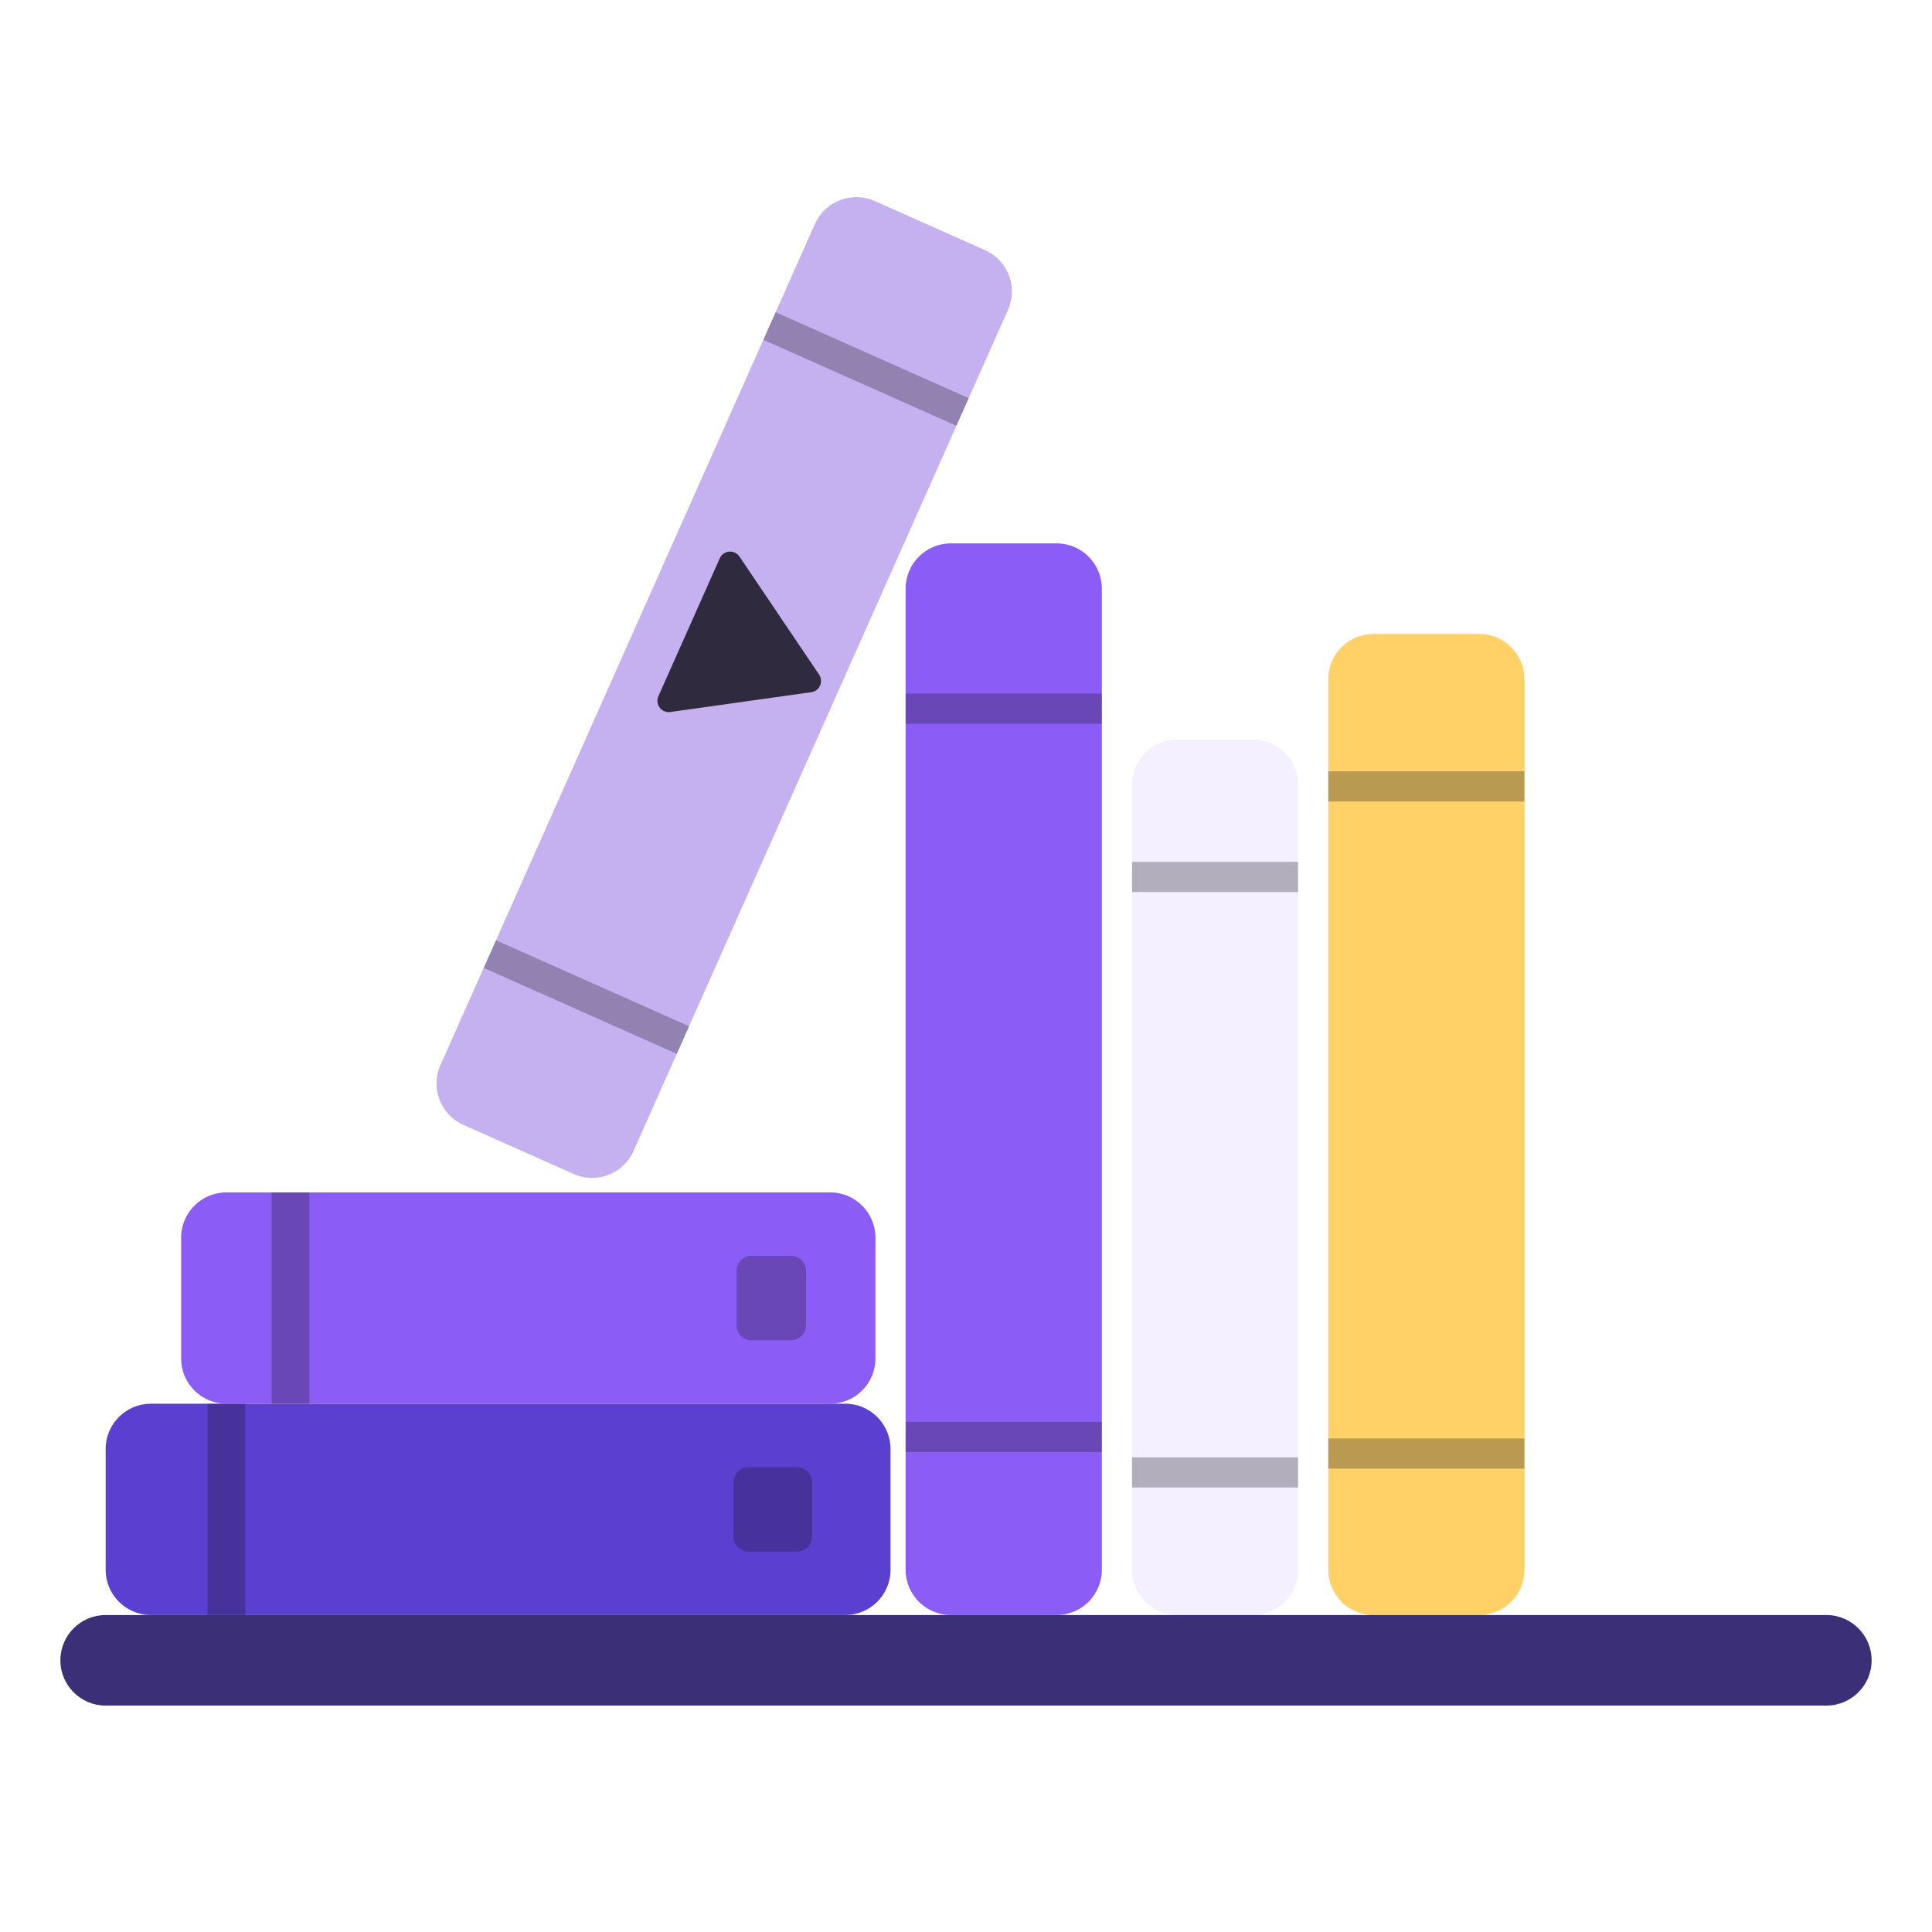
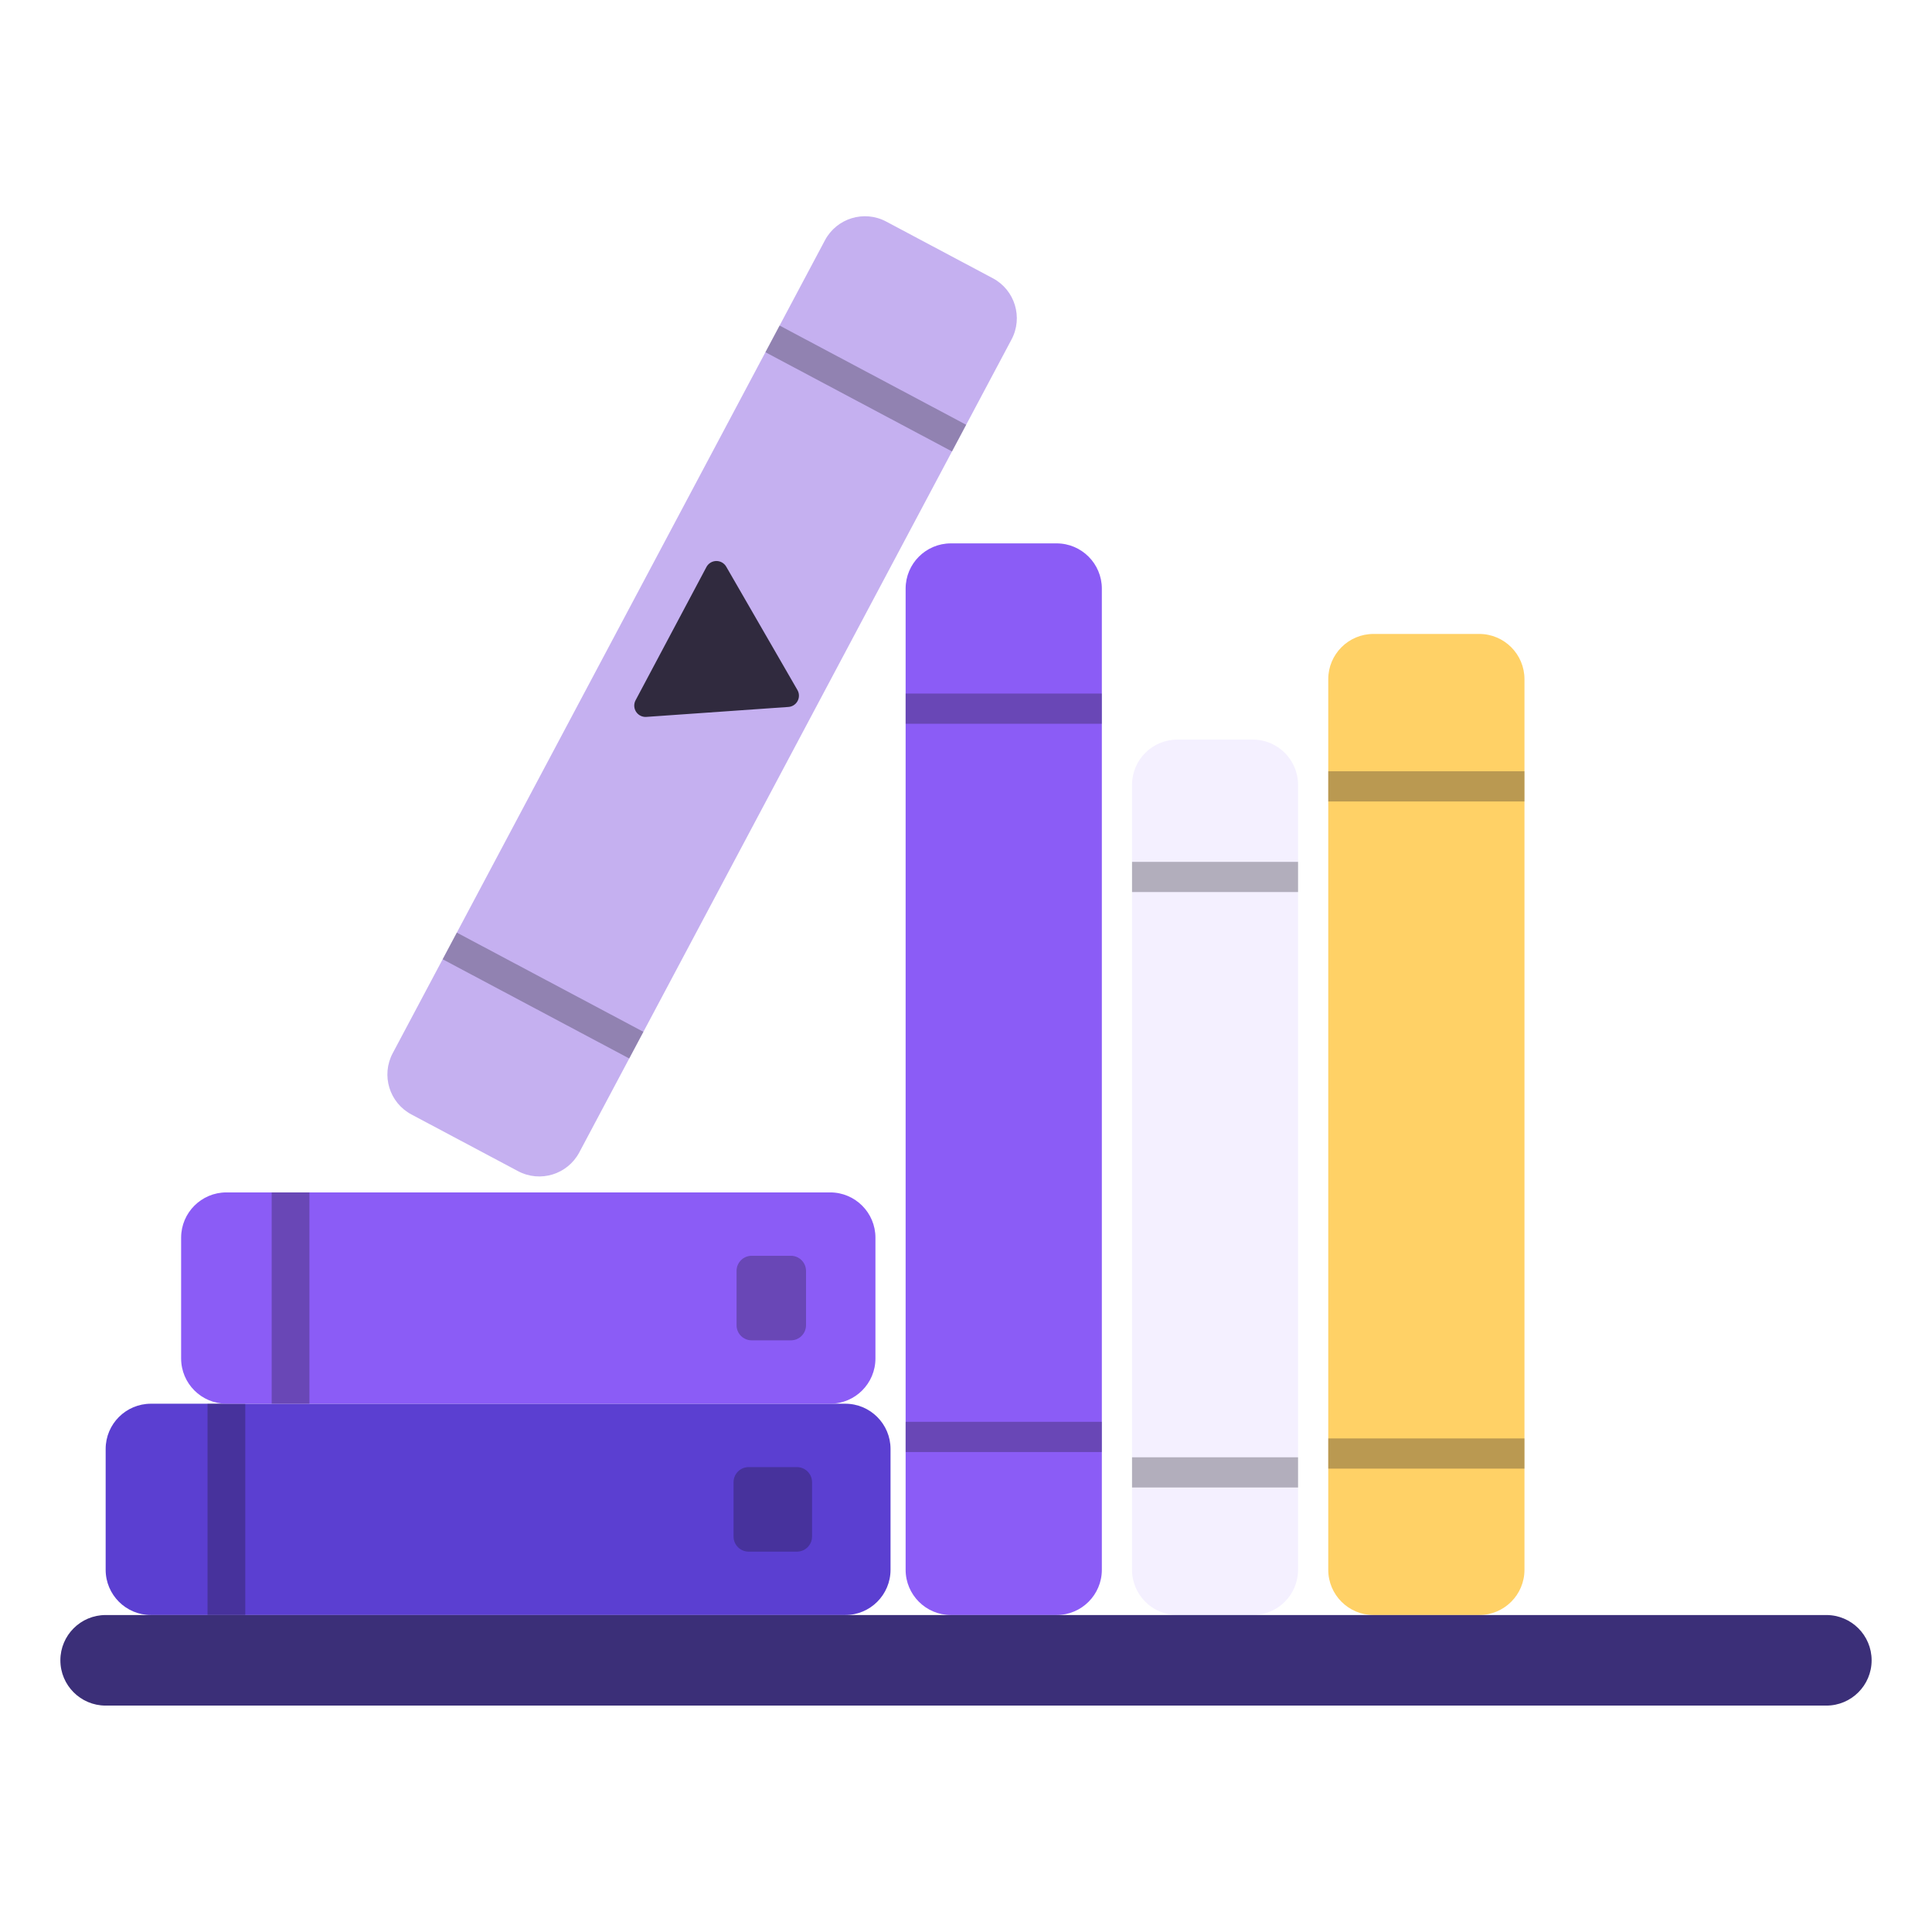
<svg xmlns="http://www.w3.org/2000/svg" viewBox="0 0 256 256" fill="none" role="img" aria-label="yandex-music">
  <rect x="14.0" y="186.0" width="104" height="28" rx="6" fill="#5b3fd1" />
  <rect x="27.5" y="186.0" width="5" height="28" fill="#16131f" opacity=".3" />
  <rect x="97.2" y="194.4" width="10.4" height="11.2" rx="2" fill="#16131f" opacity=".3" />
  <rect x="24.0" y="158.0" width="92" height="28" rx="6" fill="#8b5cf6" />
  <rect x="36.0" y="158.0" width="5" height="28" fill="#16131f" opacity=".3" />
  <rect x="97.6" y="166.4" width="9.2" height="11.2" rx="2" fill="#16131f" opacity=".3" />
-   <g transform="rotate(24 81.5 158)">
-     <rect x="53.5" y="24" width="28" height="134" rx="6" fill="#C5B0F0" />
-     <rect x="53.5" y="42.8" width="28" height="4" fill="#16131f" opacity=".3" />
-     <rect x="53.5" y="133.9" width="28" height="4" fill="#16131f" opacity=".3" />
-     <polygon points="61.5,75.6 61.5,95.6 77.5,85.6" fill="#16131f" opacity=".85" stroke="#16131f" stroke-width="3" stroke-linejoin="round" />
+   <g transform="rotate(28.0 73.94 158)">
+     <rect x="45.94" y="24" width="28" height="134" rx="6" fill="#C5B0F0" />
+     <rect x="45.94" y="42.8" width="28" height="4" fill="#16131f" opacity=".3" />
+     <rect x="45.94" y="133.9" width="28" height="4" fill="#16131f" opacity=".3" />
+     <polygon points="53.9,75.6 53.9,95.6 69.9,85.6" fill="#16131f" opacity=".85" stroke="#16131f" stroke-width="3" stroke-linejoin="round" />
  </g>
  <rect x="120" y="72" width="26" height="142" rx="6" fill="#8b5cf6" />
  <rect x="120" y="91.9" width="26" height="4" fill="#16131f" opacity=".3" />
  <rect x="120" y="188.4" width="26" height="4" fill="#16131f" opacity=".3" />
  <rect x="150" y="98" width="22" height="116" rx="6" fill="#F4F0FF" />
  <rect x="150" y="114.2" width="22" height="4" fill="#16131f" opacity=".3" />
  <rect x="150" y="193.1" width="22" height="4" fill="#16131f" opacity=".3" />
  <rect x="176" y="84" width="26" height="130" rx="6" fill="#FFD166" />
  <rect x="176" y="102.2" width="26" height="4" fill="#16131f" opacity=".3" />
  <rect x="176" y="190.6" width="26" height="4" fill="#16131f" opacity=".3" />
  <rect x="8" y="214" width="240" height="12" rx="6" fill="#3b2f78" />
</svg>
